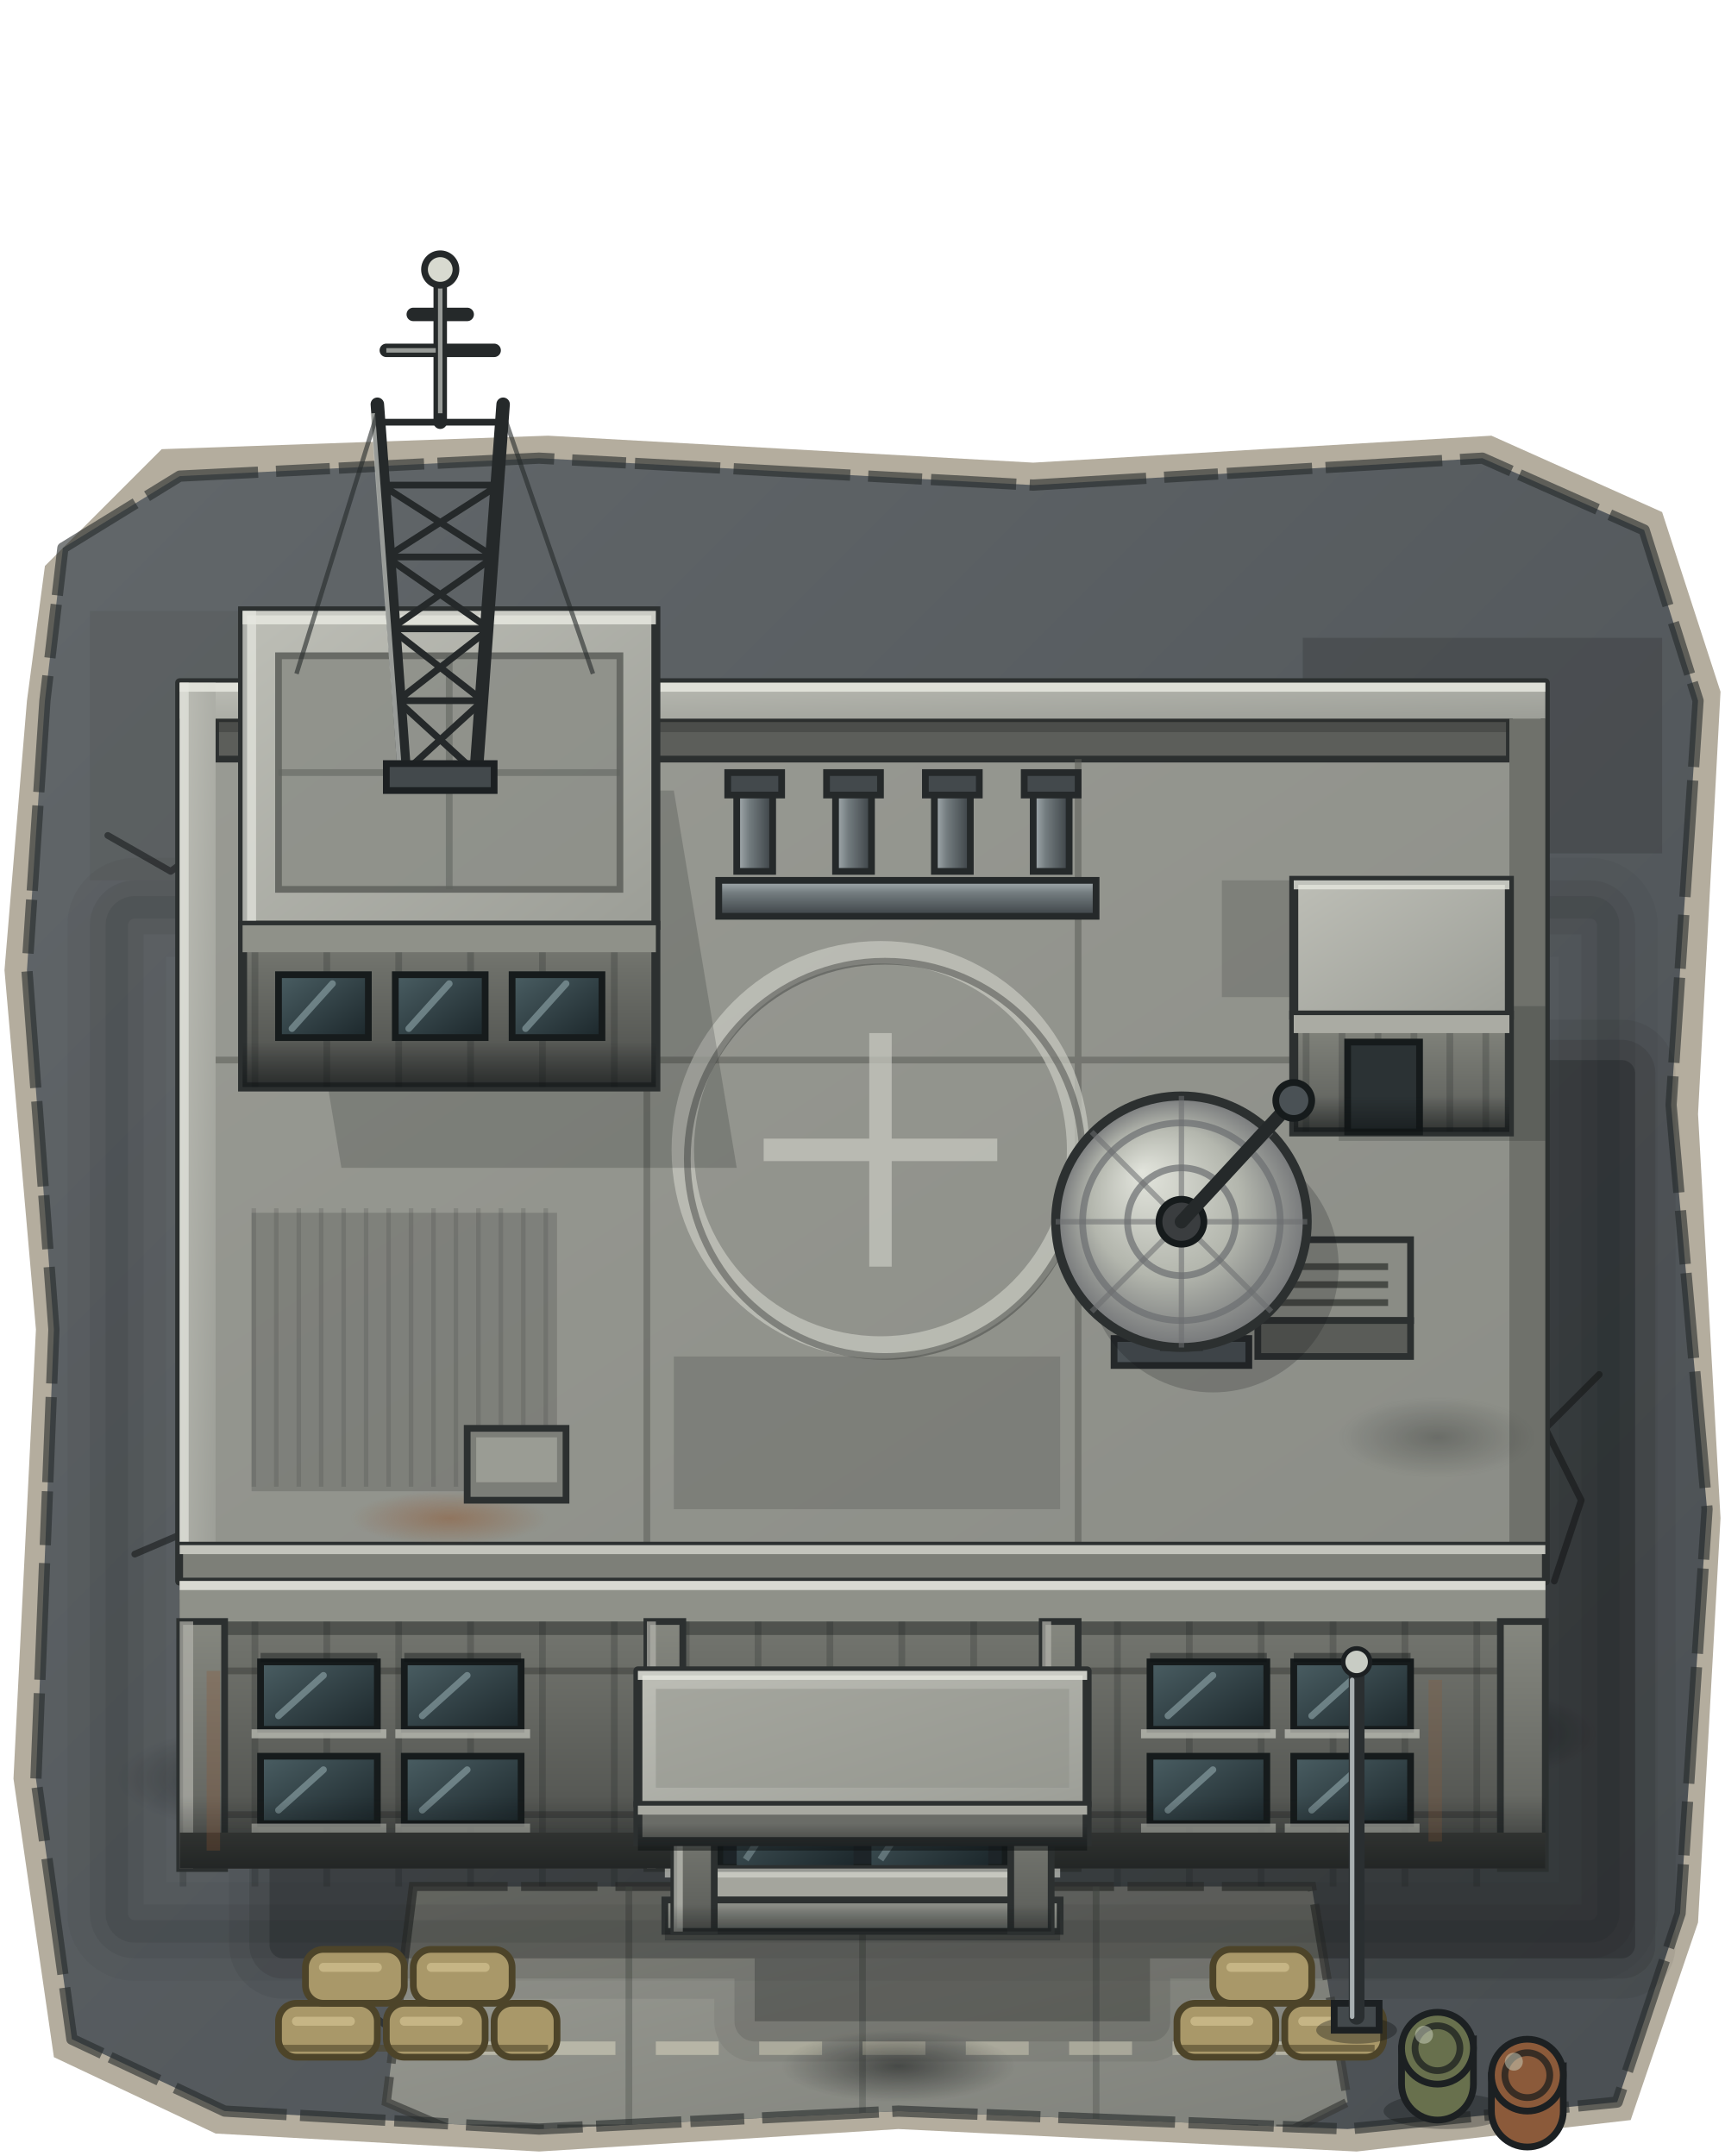
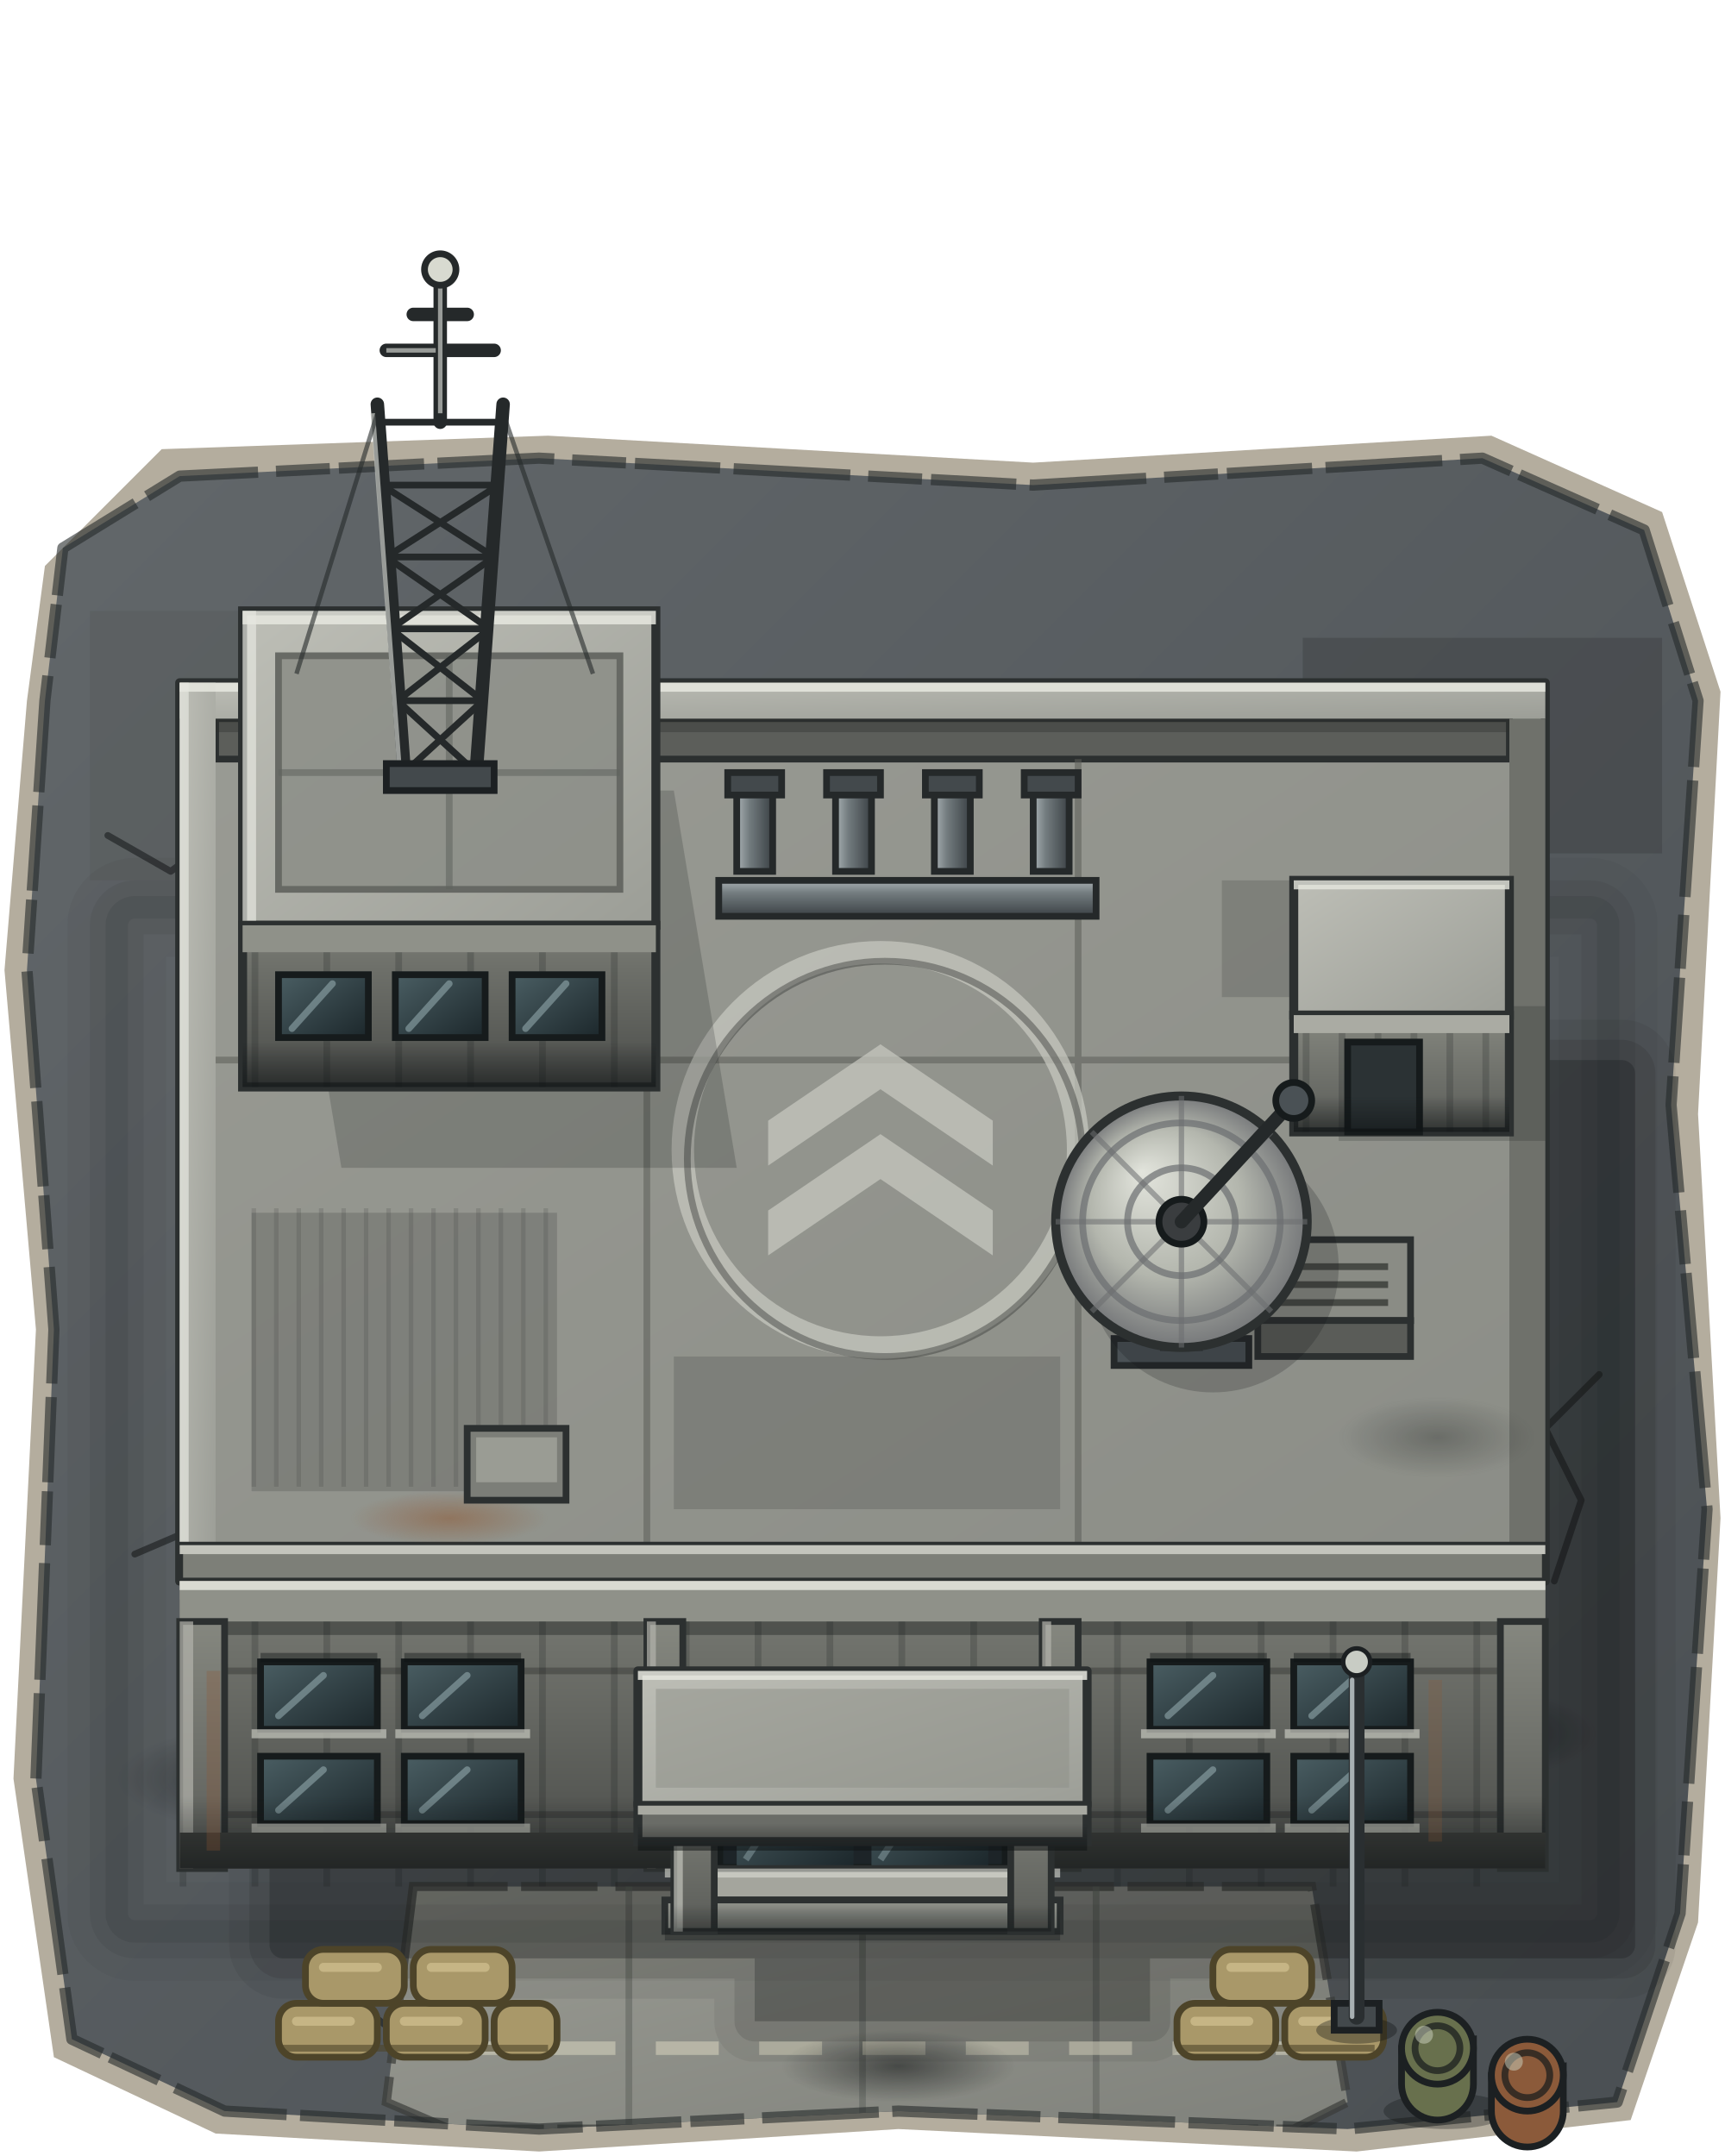
<svg xmlns="http://www.w3.org/2000/svg" width="384" height="480" viewBox="0 0 384 480">
  <defs>
    <clipPath id="apron">
      <polygon points="14,26 40,10 120,6 230,12 330,6 366,22 378,60 372,150 380,240 374,330 360,372 300,378 200,374 120,378 50,374 16,358 8,300 12,200 6,120 10,60" />
    </clipPath>
    <linearGradient id="tar" x1="0" y1="0" x2="1" y2="1">
      <stop offset="0" stop-color="#62676a" />
      <stop offset="1" stop-color="#4a4f53" />
    </linearGradient>
    <linearGradient id="pave" x1="0" y1="0" x2="1" y2="1">
      <stop offset="0" stop-color="#9b9c94" />
      <stop offset="1" stop-color="#7f817b" />
    </linearGradient>
    <linearGradient id="roof" x1="0" y1="0" x2="1" y2="1">
      <stop offset="0" stop-color="#a9aaa2" />
      <stop offset="1" stop-color="#8d8f88" />
    </linearGradient>
    <linearGradient id="wall" x1="0" y1="0" x2="0" y2="1">
      <stop offset="0" stop-color="#7a7c75" />
      <stop offset="1" stop-color="#4b4d4a" />
    </linearGradient>
    <linearGradient id="wallT" x1="0" y1="0" x2="0" y2="1">
      <stop offset="0" stop-color="#85877f" />
      <stop offset="1" stop-color="#5a5c58" />
    </linearGradient>
    <linearGradient id="top" x1="0" y1="0" x2="1" y2="1">
      <stop offset="0" stop-color="#bdbeb6" />
      <stop offset="1" stop-color="#9c9e97" />
    </linearGradient>
    <linearGradient id="glass" x1="0" y1="0" x2="1" y2="1">
      <stop offset="0" stop-color="#4a5e63" />
      <stop offset="1" stop-color="#1c272b" />
    </linearGradient>
    <linearGradient id="ao" x1="0" y1="0" x2="0" y2="1">
      <stop offset="0" stop-color="#0d1112" stop-opacity="0" />
      <stop offset="1" stop-color="#0d1112" stop-opacity="0.55" />
    </linearGradient>
    <linearGradient id="aoTop" x1="0" y1="1" x2="0" y2="0">
      <stop offset="0" stop-color="#0d1112" stop-opacity="0" />
      <stop offset="1" stop-color="#0d1112" stop-opacity="0.45" />
    </linearGradient>
    <linearGradient id="pipeV" x1="0" y1="0" x2="1" y2="0">
      <stop offset="0" stop-color="#a9b1b4" />
      <stop offset="0.35" stop-color="#737c7f" />
      <stop offset="1" stop-color="#3b4145" />
    </linearGradient>
    <linearGradient id="pipeH" x1="0" y1="0" x2="0" y2="1">
      <stop offset="0" stop-color="#a9b1b4" />
      <stop offset="0.35" stop-color="#737c7f" />
      <stop offset="1" stop-color="#3b4145" />
    </linearGradient>
    <radialGradient id="dish" cx="0.5" cy="0.5" r="0.5" fx="0.34" fy="0.3">
      <stop offset="0" stop-color="#e2e4dc" />
      <stop offset="0.6" stop-color="#b3b6ad" />
      <stop offset="1" stop-color="#76787a" />
    </radialGradient>
    <radialGradient id="stain">
      <stop offset="0" stop-color="#101314" stop-opacity="0.55" />
      <stop offset="1" stop-color="#101314" stop-opacity="0" />
    </radialGradient>
    <radialGradient id="rust">
      <stop offset="0" stop-color="#8f5731" stop-opacity="0.5" />
      <stop offset="1" stop-color="#8f5731" stop-opacity="0" />
    </radialGradient>
    <g id="shMain">
      <rect x="40" y="120" width="304" height="200" rx="3" />
      <rect x="148" y="304" width="88" height="30" />
    </g>
    <g id="feet">
      <rect x="26" y="106" width="332" height="228" rx="4" />
    </g>
  </defs>
  <g transform="translate(0 96)">
    <polygon points="10,30 36,4 122,1 230,7 332,1 370,18 383,58 378,152 383,242 378,332 363,376 302,383 200,378 120,383 48,379 12,362 3,300 8,200 1,120 6,60" fill="#76694f" opacity="0.55" />
    <polygon points="14,26 40,10 120,6 230,12 330,6 366,22 378,60 372,150 380,240 374,330 360,372 300,378 200,374 120,378 50,374 16,358 8,300 12,200 6,120 10,60" fill="url(#tar)" />
    <g clip-path="url(#apron)">
      <rect x="20" y="40" width="70" height="60" fill="#575b5c" opacity="0.5" />
      <rect x="290" y="46" width="80" height="48" fill="#3b3f41" opacity="0.45" />
      <polygon points="92,324 292,324 300,372 288,378 100,378 86,372" fill="url(#pave)" />
      <polygon points="92,324 292,324 300,372 288,378 100,378 86,372" fill="none" stroke="#3a3c39" stroke-width="2" stroke-dasharray="21 3 17 4" opacity="0.7" />
      <path d="M140 324 V378 M192 324 V378 M244 324 V378" stroke="#5f625d" stroke-width="1.5" opacity="0.55" />
      <line x1="100" y1="360" x2="290" y2="360" stroke="#d9d5c0" stroke-width="3" stroke-dasharray="14 9" opacity="0.55" />
      <ellipse cx="60" cy="300" rx="34" ry="12" fill="url(#stain)" />
      <ellipse cx="330" cy="290" rx="26" ry="10" fill="url(#stain)" />
      <ellipse cx="200" cy="364" rx="26" ry="8" fill="url(#stain)" />
      <g fill="none" stroke="#1d2122" stroke-width="1.5" stroke-linecap="round" stroke-linejoin="round" opacity="0.65">
        <path d="M24 90 L38 98 L46 92 L62 102" />
        <path d="M356 210 L344 222 L352 238 L346 256" />
        <path d="M30 250 L44 244 L56 252" />
        <path d="M70 360 L82 352 L90 358" />
      </g>
    </g>
    <polygon points="14,26 40,10 120,6 230,12 330,6 366,22 378,60 372,150 380,240 374,330 360,372 300,378 200,374 120,378 50,374 16,358 8,300 12,200 6,120 10,60" fill="none" stroke="#25292a" stroke-width="2.5" stroke-dasharray="19 3 26 4 12 2" stroke-linejoin="round" opacity="0.6" />
    <g fill="#0d1112" stroke="#0d1112" stroke-linejoin="round">
      <g opacity="0.07" stroke-width="18">
        <use href="#shMain" x="20" y="20" />
      </g>
      <g opacity="0.12" stroke-width="9">
        <use href="#shMain" x="20" y="20" />
      </g>
      <g opacity="0.24" stroke-width="0">
        <use href="#shMain" x="20" y="20" />
      </g>
    </g>
    <g fill="none" stroke="#0d1112" stroke-linejoin="round">
      <g opacity="0.05" stroke-width="22">
        <use href="#feet" />
      </g>
      <g opacity="0.07" stroke-width="12">
        <use href="#feet" />
      </g>
      <g opacity="0.09" stroke-width="5">
        <use href="#feet" />
      </g>
    </g>
  </g>
  <rect x="40" y="152" width="304" height="200" fill="url(#roof)" stroke="#2c3030" stroke-width="2" stroke-linejoin="round" />
  <rect x="48" y="168" width="288" height="176" fill="#8a8c85" opacity="0.5" />
  <rect x="48" y="160" width="288" height="9" fill="#5c5e5a" stroke="#2c3030" stroke-width="1.5" />
  <rect x="48" y="160" width="288" height="3" fill="#2b2d2a" opacity="0.35" />
  <g fill="#6a6c67" opacity="0.5">
    <rect x="56" y="270" width="68" height="62" />
    <rect x="272" y="196" width="58" height="26" />
    <rect x="150" y="302" width="86" height="34" />
  </g>
  <g fill="none" stroke="#5b5d58" stroke-width="1.5" opacity="0.55">
    <path d="M48 236 H336 M144 169 V344 M240 169 V344" />
  </g>
  <line x1="56" y1="300" x2="124" y2="300" stroke="#2b2d2a" stroke-width="62" stroke-dasharray="1 4" opacity="0.16" />
  <circle cx="196" cy="256" r="44" fill="none" stroke="#c9cac2" stroke-width="5" opacity="0.7" />
  <circle cx="196" cy="256" r="44" fill="none" stroke="#3a3c39" stroke-width="1.5" opacity="0.45" transform="translate(1 2)" />
-   <path d="M170 256 H222 M196 230 V282" fill="none" stroke="#c9cac2" stroke-width="5" opacity="0.7" />
+   <g fill="#c9cac2" opacity="0.7">
+     <path d="M171 249.5 L196 232.5 L221 249.5 V259.5 L196 242.5 L171 259.5 Z" />
+     <path d="M171 269.5 L196 252.5 L221 269.5 V279.5 L196 262.5 L171 279.5 Z" />
+   </g>
  <rect x="40" y="152" width="304" height="8" fill="url(#top)" />
  <rect x="40" y="152" width="8" height="200" fill="url(#top)" />
  <rect x="336" y="160" width="8" height="192" fill="#6f716b" />
  <rect x="40" y="152" width="304" height="2" fill="#e6e7df" opacity="0.85" />
  <rect x="40" y="152" width="2" height="200" fill="#e6e7df" opacity="0.7" />
  <rect x="40" y="344" width="304" height="8" fill="#7d7f78" stroke="#2c3030" stroke-width="1.5" />
  <rect x="40" y="344" width="304" height="2" fill="#c3c4bc" />
  <ellipse cx="320" cy="320" rx="22" ry="9" fill="url(#stain)" opacity="0.5" />
  <ellipse cx="100" cy="338" rx="22" ry="6" fill="url(#rust)" />
  <rect x="104" y="318" width="22" height="16" fill="#7c7e78" stroke="#2c3030" stroke-width="1.5" />
  <rect x="106" y="320" width="18" height="10" fill="#9a9c94" />
  <g fill="url(#pipeV)" stroke="#25292a" stroke-width="1.5">
    <rect x="164" y="176" width="8" height="18" />
    <rect x="186" y="176" width="8" height="18" />
    <rect x="208" y="176" width="8" height="18" />
    <rect x="230" y="176" width="8" height="18" />
  </g>
  <g fill="#43494c" stroke="#25292a" stroke-width="1.5">
    <rect x="162" y="172" width="12" height="5" />
    <rect x="184" y="172" width="12" height="5" />
    <rect x="206" y="172" width="12" height="5" />
    <rect x="228" y="172" width="12" height="5" />
  </g>
  <rect x="160" y="196" width="84" height="8" fill="url(#pipeH)" stroke="#25292a" stroke-width="1.5" />
  <g fill="#8a8c85" stroke="#2c3030" stroke-width="1.5">
    <rect x="280" y="276" width="34" height="18" />
    <rect x="280" y="294" width="34" height="8" fill="#5a5c58" />
  </g>
  <g stroke="#2b2d2a" stroke-width="1.5" opacity="0.7">
    <path d="M285 282 H309 M285 286 H309 M285 290 H309" />
  </g>
  <rect x="40" y="352" width="304" height="64" fill="url(#wall)" />
  <line x1="40" y1="388" x2="344" y2="388" stroke="#161819" stroke-width="64" stroke-dasharray="1.5 14.5" opacity="0.2" />
  <path d="M40 372 H344 M40 404 H344" fill="none" stroke="#161819" stroke-width="1.5" opacity="0.3" />
  <rect x="40" y="352" width="304" height="9" fill="#8f9189" />
  <rect x="40" y="352" width="304" height="2" fill="#d9dad2" />
  <rect x="40" y="361" width="304" height="3" fill="#0d1112" opacity="0.35" />
  <g fill="url(#wallT)" stroke="#2c3030" stroke-width="1.5">
    <rect x="40" y="361" width="10" height="55" />
    <rect x="144" y="361" width="8" height="55" />
    <rect x="232" y="361" width="8" height="55" />
    <rect x="334" y="361" width="10" height="55" />
  </g>
  <g fill="#b3b4ac" opacity="0.7">
    <rect x="40" y="361" width="3" height="55" />
    <rect x="144" y="361" width="2" height="55" />
    <rect x="232" y="361" width="2" height="55" />
  </g>
  <rect x="40" y="408" width="304" height="8" fill="#3d3f3c" />
  <g fill="url(#glass)" stroke="#161b1c" stroke-width="1.5">
    <rect x="58" y="370" width="26" height="15" />
    <rect x="90" y="370" width="26" height="15" />
    <rect x="58" y="391" width="26" height="15" />
    <rect x="90" y="391" width="26" height="15" />
    <rect x="256" y="370" width="26" height="15" />
    <rect x="288" y="370" width="26" height="15" />
    <rect x="256" y="391" width="26" height="15" />
    <rect x="288" y="391" width="26" height="15" />
  </g>
  <g stroke="#a4bcc0" stroke-width="1.5" opacity="0.5" stroke-linecap="round">
    <path d="M62 382 L72 373 M94 382 L104 373 M62 403 L72 394 M94 403 L104 394 M260 382 L270 373 M292 382 L302 373 M260 403 L270 394 M292 403 L302 394" />
  </g>
  <g fill="#b9bab2" opacity="0.8">
    <rect x="56" y="385" width="30" height="2" />
    <rect x="88" y="385" width="30" height="2" />
    <rect x="56" y="406" width="30" height="2" />
    <rect x="88" y="406" width="30" height="2" />
    <rect x="254" y="385" width="30" height="2" />
    <rect x="286" y="385" width="30" height="2" />
    <rect x="254" y="406" width="30" height="2" />
    <rect x="286" y="406" width="30" height="2" />
  </g>
  <g fill="#0d1112" opacity="0.4">
    <rect x="58" y="368" width="26" height="2" />
    <rect x="90" y="368" width="26" height="2" />
    <rect x="256" y="368" width="26" height="2" />
    <rect x="288" y="368" width="26" height="2" />
  </g>
  <rect x="40" y="400" width="304" height="16" fill="url(#ao)" />
  <rect x="46" y="372" width="3" height="40" fill="#8f5731" opacity="0.28" />
  <rect x="318" y="374" width="3" height="36" fill="#8f5731" opacity="0.24" />
  <rect x="290" y="214" width="46" height="30" fill="#0d1112" opacity="0.18" transform="translate(8 10)" />
  <rect x="288" y="196" width="48" height="30" fill="url(#top)" stroke="#2c3030" stroke-width="2" />
  <rect x="288" y="196" width="48" height="2" fill="#e6e7df" opacity="0.8" />
  <rect x="288" y="226" width="48" height="26" fill="url(#wallT)" stroke="#2c3030" stroke-width="2" />
  <line x1="290" y1="239" x2="334" y2="239" stroke="#161819" stroke-width="26" stroke-dasharray="1.5 6.5" opacity="0.2" />
  <rect x="300" y="232" width="16" height="20" fill="#2b3234" stroke="#161b1c" stroke-width="1.5" />
  <rect x="288" y="226" width="48" height="4" fill="#aaaba3" />
  <rect x="288" y="244" width="48" height="8" fill="url(#ao)" />
  <rect x="248" y="298" width="30" height="6" fill="#4a5155" stroke="#25292a" stroke-width="1.5" />
  <rect x="259" y="284" width="8" height="16" fill="url(#pipeV)" stroke="#25292a" stroke-width="1.5" />
  <circle cx="263" cy="272" r="28" fill="#0d1112" opacity="0.2" transform="translate(7 10)" />
  <circle cx="263" cy="272" r="28" fill="url(#dish)" stroke="#2c3030" stroke-width="2" />
  <circle cx="263" cy="272" r="22" fill="none" stroke="#6b6e70" stroke-width="1.5" opacity="0.7" />
  <circle cx="263" cy="272" r="12" fill="none" stroke="#6b6e70" stroke-width="1.5" opacity="0.7" />
  <path d="M263 244 V300 M235 272 H291 M243 252 L283 292 M243 292 L283 252" fill="none" stroke="#6b6e70" stroke-width="1.2" opacity="0.55" />
  <circle cx="263" cy="272" r="5" fill="#3a3d3f" stroke="#161b1c" stroke-width="1.5" />
  <path d="M263 272 L287 246" stroke="#25292a" stroke-width="3" stroke-linecap="round" />
  <circle cx="288" cy="245" r="4" fill="#4a5155" stroke="#161b1c" stroke-width="1.5" />
  <polygon points="62,176 150,176 164,260 76,260" fill="#0d1112" opacity="0.18" />
  <rect x="54" y="136" width="92" height="70" fill="url(#top)" stroke="#2c3030" stroke-width="2" />
  <rect x="62" y="146" width="76" height="52" fill="#8d8f88" stroke="#5f625d" stroke-width="1.5" opacity="0.9" />
  <g fill="none" stroke="#5f625d" stroke-width="1.5" opacity="0.55">
    <path d="M62 172 H138 M100 146 V198" />
  </g>
  <rect x="54" y="136" width="92" height="3" fill="#e6e7df" opacity="0.85" />
  <rect x="54" y="136" width="3" height="70" fill="#e6e7df" opacity="0.7" />
  <rect x="54" y="206" width="92" height="36" fill="url(#wall)" stroke="#2c3030" stroke-width="2" />
  <line x1="56" y1="224" x2="144" y2="224" stroke="#161819" stroke-width="36" stroke-dasharray="1.5 14.5" opacity="0.2" />
  <rect x="54" y="206" width="92" height="6" fill="#8f9189" />
  <g fill="url(#glass)" stroke="#161b1c" stroke-width="1.5">
    <rect x="62" y="217" width="20" height="14" />
    <rect x="88" y="217" width="20" height="14" />
    <rect x="114" y="217" width="20" height="14" />
  </g>
  <g stroke="#a4bcc0" stroke-width="1.5" opacity="0.5" stroke-linecap="round">
    <path d="M65 229 L74 219 M91 229 L100 219 M117 229 L126 219" />
  </g>
  <rect x="54" y="232" width="92" height="10" fill="url(#ao)" />
  <path d="M90 172 L84 90 M106 172 L112 90" fill="none" stroke="#25292a" stroke-width="3" stroke-linecap="round" />
  <path d="M90 172 H106 M88.5 156 H107.5 M87 140 H109 M86 124 H110 M85 108 H111 M84.5 94 H111.5 M90 172 L107.5 156 M106 172 L88.5 156 M88.5 156 L109 140 M107.5 156 L87 140 M87 140 L110 124 M109 140 L86 124 M86 124 L111 108 M110 124 L85 108" fill="none" stroke="#25292a" stroke-width="1.5" stroke-linecap="round" />
  <path d="M98 94 V62 M86 78 H110 M92 70 H104" stroke="#25292a" stroke-width="3" stroke-linecap="round" />
  <path d="M89 172 L83 92 M98 92 V64 M86 78 H97" fill="none" stroke="#c9ccc6" stroke-width="1" opacity="0.7" />
  <circle cx="98" cy="60" r="3.5" fill="#d8dad0" stroke="#25292a" stroke-width="1.5" />
  <path d="M84 92 L66 150 M112 92 L132 150" fill="none" stroke="#25292a" stroke-width="1" opacity="0.6" />
  <rect x="86" y="170" width="24" height="6" fill="#43494c" stroke="#1c2022" stroke-width="1.5" />
  <rect x="160" y="391" width="64" height="25" fill="#1d2428" stroke="#161b1c" stroke-width="2" />
  <rect x="164" y="395" width="26" height="21" fill="url(#glass)" />
  <rect x="194" y="395" width="26" height="21" fill="url(#glass)" />
  <path d="M166 414 L176 399 M196 414 L206 399" stroke="#a4bcc0" stroke-width="1.5" opacity="0.4" />
  <rect x="152" y="416" width="80" height="7" fill="#a4a59d" stroke="#2c3030" stroke-width="1.5" />
  <rect x="148" y="423" width="88" height="7" fill="#8d8f88" stroke="#2c3030" stroke-width="1.5" />
  <rect x="148" y="416" width="88" height="2" fill="#dcddd5" opacity="0.6" />
  <rect x="148" y="424" width="88" height="8" fill="url(#ao)" opacity="0.6" />
  <rect x="150" y="394" width="9" height="36" fill="url(#wallT)" stroke="#2c3030" stroke-width="1.5" />
  <rect x="225" y="394" width="9" height="36" fill="url(#wallT)" stroke="#2c3030" stroke-width="1.5" />
  <rect x="150" y="394" width="2" height="36" fill="#c3c4bc" opacity="0.7" />
  <rect x="150" y="424" width="84" height="6" fill="url(#ao)" opacity="0.7" />
  <rect x="142" y="372" width="100" height="30" fill="url(#top)" stroke="#2c3030" stroke-width="2" stroke-linejoin="round" />
  <rect x="146" y="376" width="92" height="22" fill="#8d8f88" opacity="0.5" />
  <rect x="142" y="372" width="100" height="2" fill="#e6e7df" opacity="0.85" />
  <rect x="142" y="402" width="100" height="8" fill="#6a6c67" stroke="#2c3030" stroke-width="2" />
  <rect x="142" y="402" width="100" height="2" fill="#a8a9a1" />
  <rect x="142" y="406" width="100" height="6" fill="url(#ao)" />
  <g fill="#a99869" stroke="#4d4429" stroke-width="1.5" stroke-linejoin="round">
    <rect x="62" y="446" width="22" height="12" rx="4" />
    <rect x="86" y="446" width="22" height="12" rx="4" />
    <rect x="110" y="446" width="14" height="12" rx="4" />
    <rect x="68" y="434" width="22" height="12" rx="4" />
    <rect x="92" y="434" width="22" height="12" rx="4" />
    <rect x="262" y="446" width="22" height="12" rx="4" />
    <rect x="286" y="446" width="22" height="12" rx="4" />
    <rect x="270" y="434" width="22" height="12" rx="4" />
  </g>
  <g stroke="#cdbd8c" stroke-width="2" stroke-linecap="round" opacity="0.8">
    <path d="M66 450 H78 M90 450 H102 M72 438 H84 M96 438 H108 M266 450 H278 M290 450 H302 M274 438 H286" />
  </g>
  <g stroke="#4d4429" stroke-width="1.5" opacity="0.6">
    <path d="M62 456 H122 M262 456 H306" />
  </g>
  <ellipse cx="322" cy="470" rx="14" ry="4" fill="#0d1112" opacity="0.3" />
  <path d="M312 456 V464 A8 8 0 0 0 328 464 V454 Z" fill="#68704d" stroke="#1c2022" stroke-width="1.5" />
  <circle cx="320" cy="456" r="8" fill="#68704d" stroke="#1c2022" stroke-width="1.5" />
  <circle cx="320" cy="456" r="5" fill="none" stroke="#161a1b" stroke-width="1.5" opacity="0.7" />
  <circle cx="317" cy="453" r="2" fill="#cdd3c1" opacity="0.5" />
  <path d="M332 462 V470 A8 8 0 0 0 348 470 V460 Z" fill="#8b5a3a" stroke="#1c2022" stroke-width="1.5" />
  <circle cx="340" cy="462" r="8" fill="#8b5a3a" stroke="#1c2022" stroke-width="1.5" />
  <circle cx="340" cy="462" r="5" fill="none" stroke="#161a1b" stroke-width="1.5" opacity="0.7" />
  <circle cx="337" cy="459" r="2" fill="#cdd3c1" opacity="0.5" />
  <ellipse cx="302" cy="452" rx="9" ry="3" fill="#0d1112" opacity="0.35" />
  <rect x="297" y="446" width="10" height="6" fill="#43494c" stroke="#1c2022" stroke-width="1.5" />
  <line x1="302" y1="449" x2="302" y2="372" stroke="#2a2f31" stroke-width="3.5" stroke-linecap="round" />
  <line x1="301" y1="449" x2="301" y2="374" stroke="#a8b0b2" stroke-width="1" stroke-linecap="round" />
  <circle cx="302" cy="370" r="3" fill="#c8ccc4" stroke="#1c2022" stroke-width="1" />
</svg>
